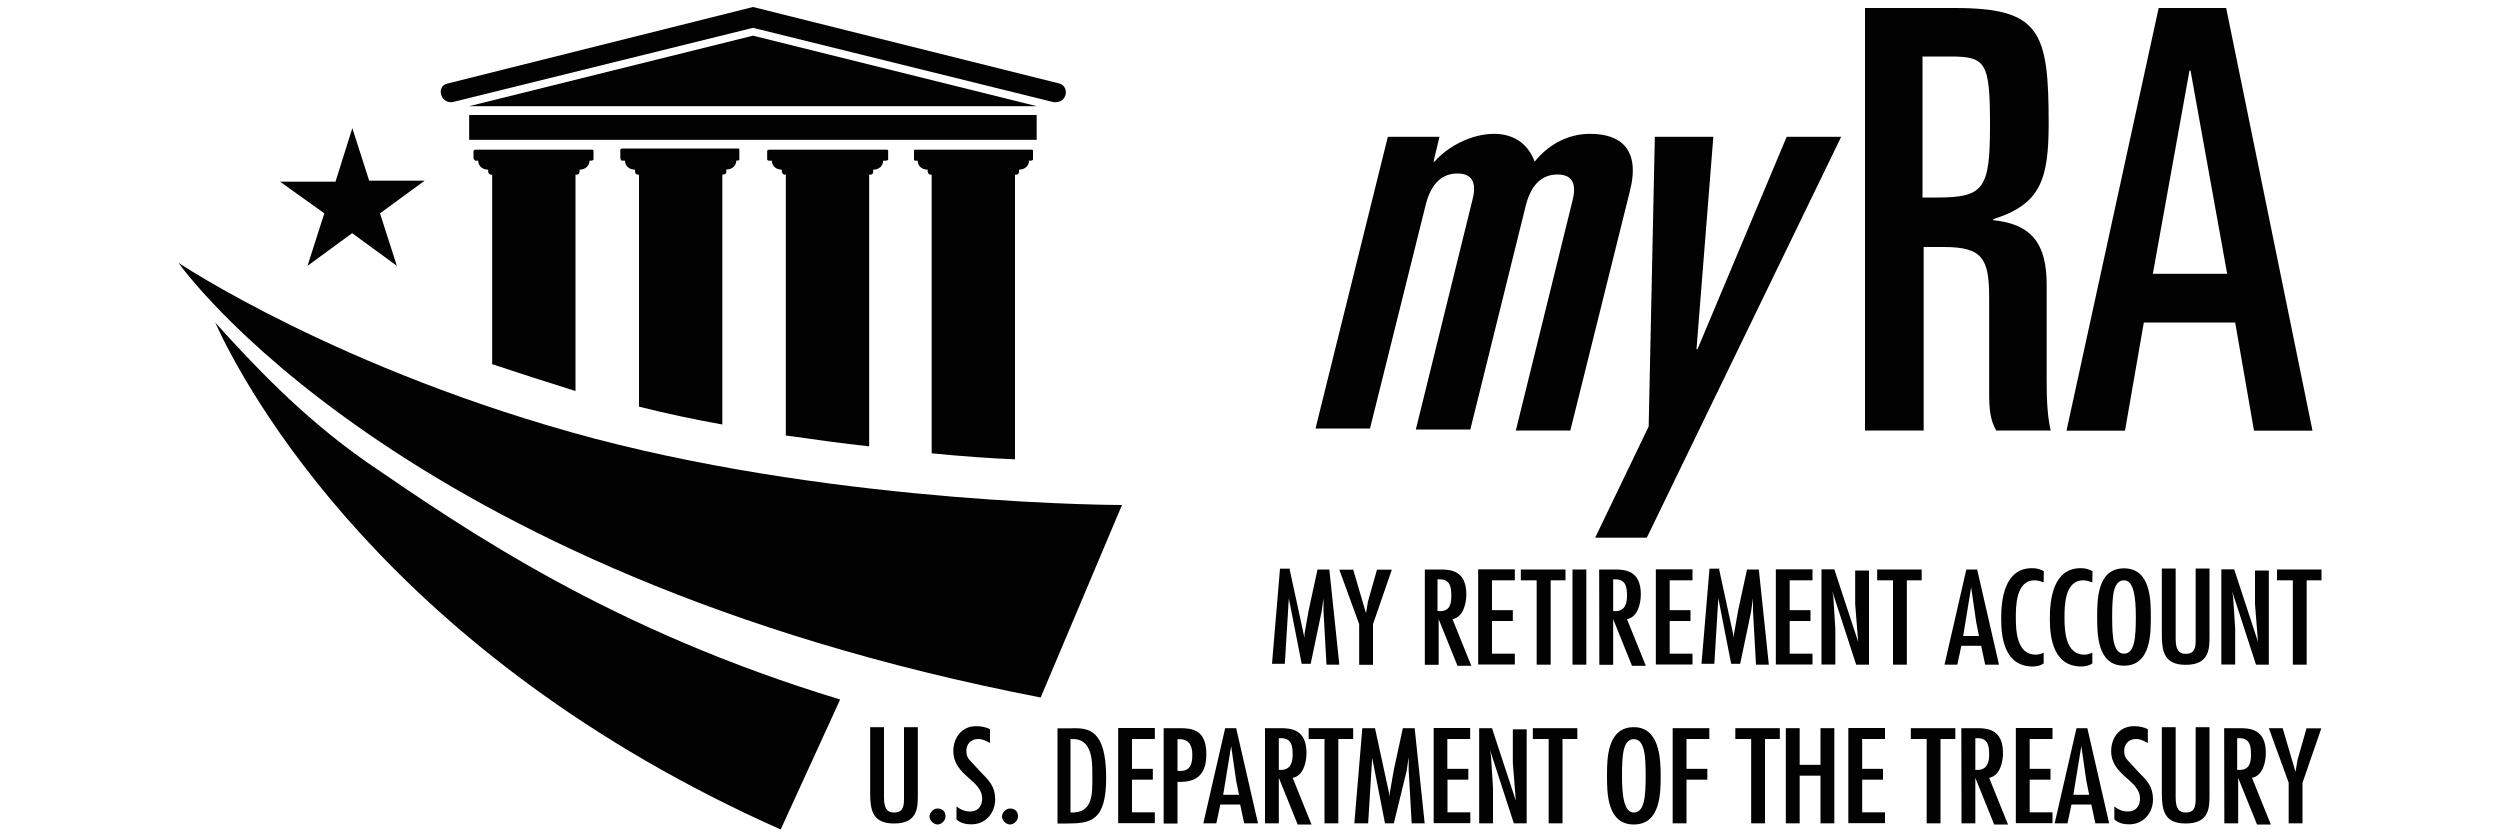
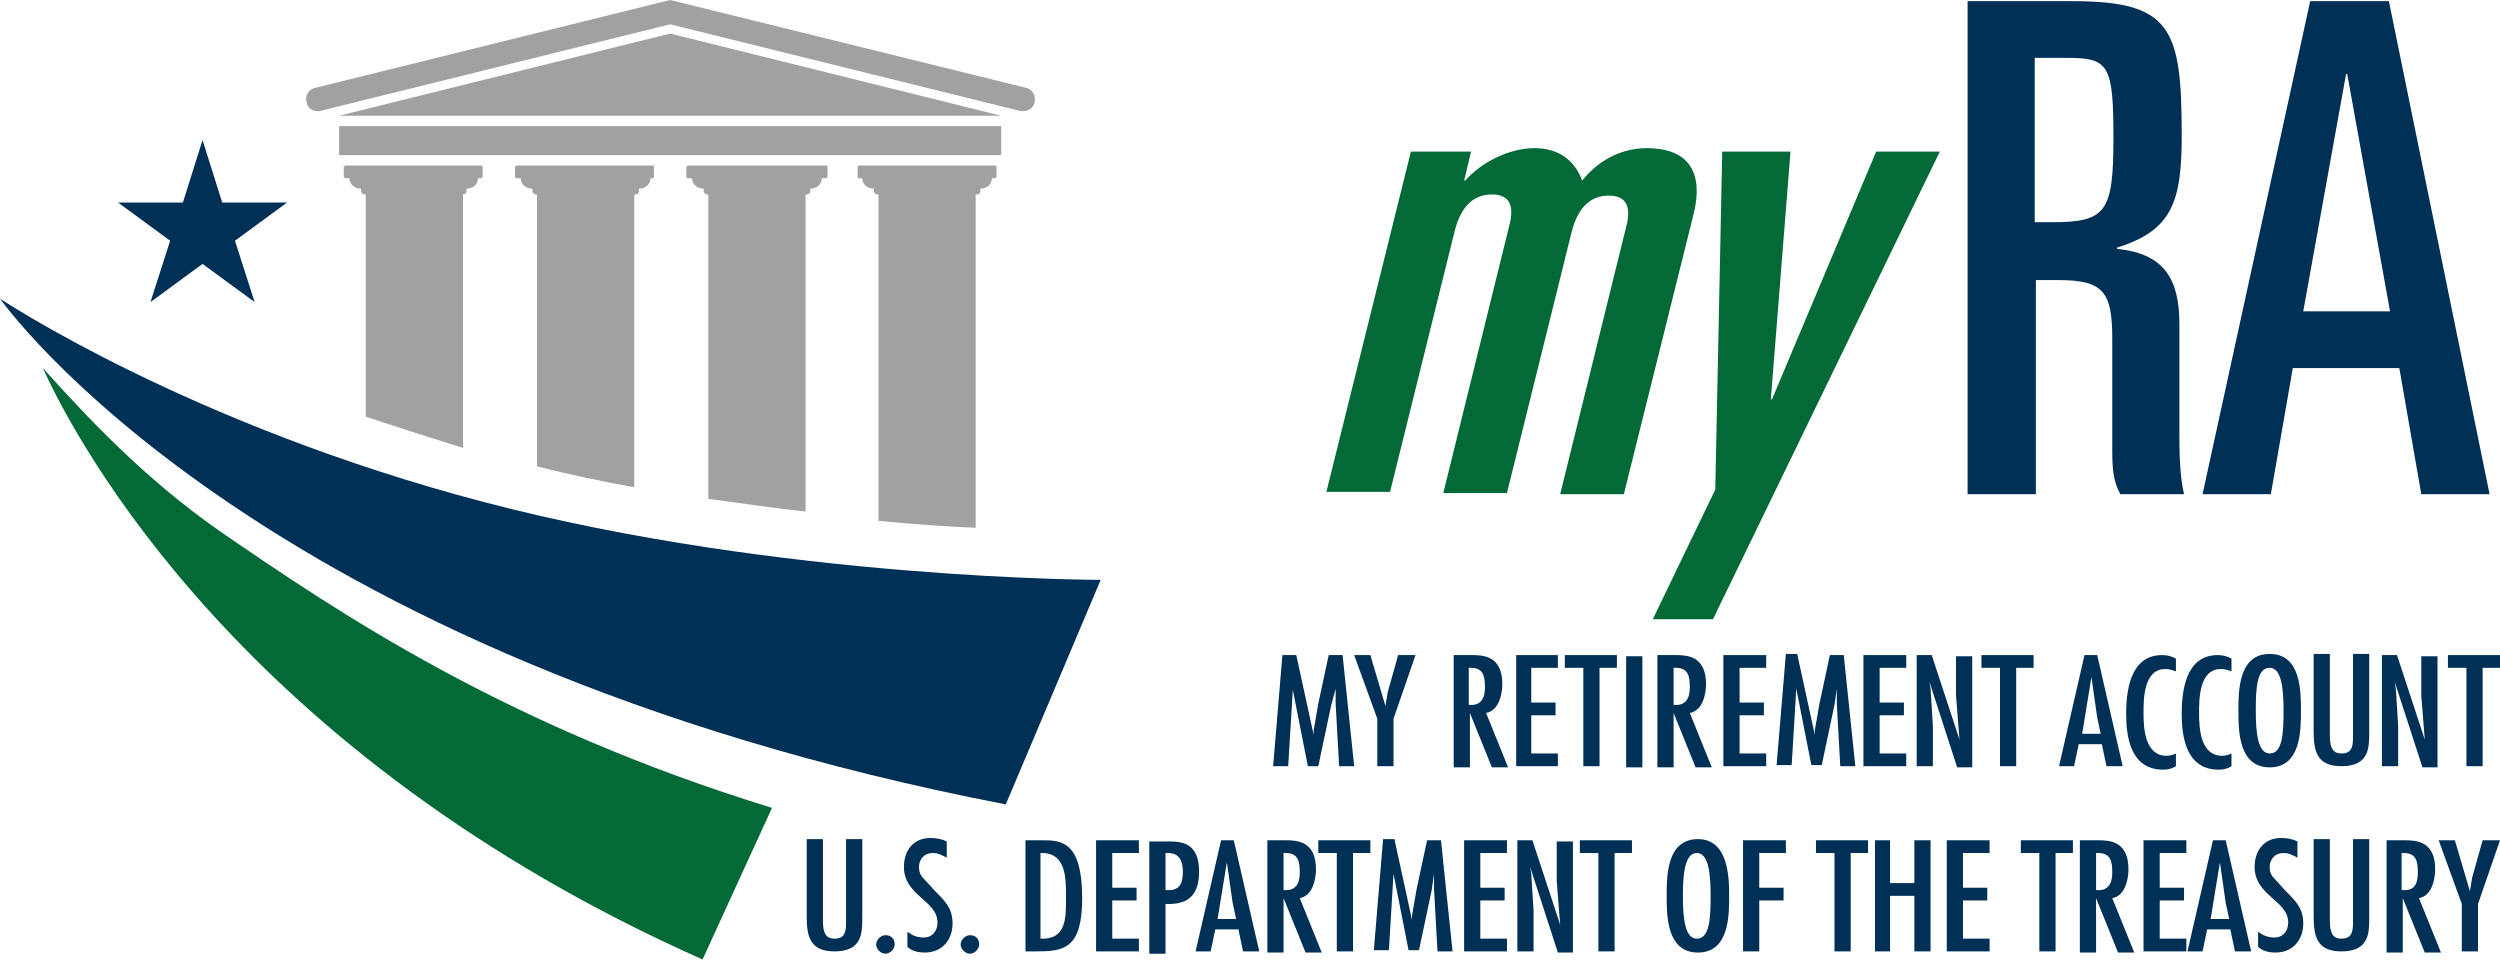
- <svg xmlns="http://www.w3.org/2000/svg" version="1.1" id="Layer_1" x="0px" y="0px" viewBox="0 0 1500 500" enable-background="new 0 0 1500 500" xml:space="preserve">
-   <g id="Page-1">
-     <g id="Imported-Layers" transform="translate(1, 1)">
-       <path id="Fill-1" fill="#020202" d="M831.7,81.1h31L859.1,96h0.6c7.7-8.9,22-16.7,35.7-16.7    c11.3,0,20.2,5.4,24.4,16.7c7.1-8.9,18.5-16.7,33.3-16.7c17.9,0,30.4,8.9,23.8,34.5l-35.7,143.5h-32.7l33.9-137.5    c2.4-8.9,1.2-16.1-8.9-16.1c-8.3,0-15.5,4.8-19,18.5l-33.3,134.5h-32.7l33.9-137.5c2.4-8.9,1.2-16.1-8.9-16.1    c-8.3,0-15.5,4.8-19,18.5L821,256.1h-32.7L831.7,81.1" />
-       <path id="Fill-2" fill="#020202" d="M991.9,81.1h35.1l-10.1,127.4h0.6L1071,81.1h32.7L987.1,321.6h-31    l32.1-66.7L991.9,81.1" />
-       <path id="Fill-3" fill="#020202" d="M1117.5,3.8h54.2c51.2,0,56.5,13.7,56.5,69    c0,33.9-4.8,48.8-33.3,57.7v0.6c23.8,2.4,32.1,14.9,32.1,38.7v55.4c0,8.9,0,22,2.4,32.1h-32.7c-3.6-6.5-4.2-12.5-4.2-22.6v-57.1    c0-23.8-4.2-30.4-27.4-30.4h-11.9v110.1H1118V3.8H1117.5z M1152.6,117.5h8.9c28,0,31.5-5.4,31.5-43.5c0-37.5-2.4-41.1-23.8-41.1    h-16.7V117.5L1152.6,117.5z" />
-       <path id="Fill-4" fill="#020202" d="M1294.2,3.8h40.5l51.8,253.6h-35.1l-11.3-64.9h-54.8l-11.3,64.9    h-35.1L1294.2,3.8L1294.2,3.8z M1290.7,163.3h44.6l-22-122h-0.6L1290.7,163.3L1290.7,163.3z" />
-       <path id="Fill-5" fill="#020202" d="M772.8,340.7l8.9,41.1l0,0v-2.4l2.4-13.7l5.4-25h7.1l6,57.1h-7.7    l-1.2-21.4l-0.6-10.7v-7.7l0,0l-1.2,8.3l-6.5,31H780l-7.7-39.3l0,0l-2.4,39.3h-7.7l4.8-57.1h6" />
-       <path id="Fill-6" fill="#020202" d="M810.9,340.7l7.7,26.2l0,0l1.2-7.1l5.4-19h8.9l-11.3,32.7v24.4    h-8.3v-24.4l-11.9-32.7H810.9" />
-       <path id="Fill-7" fill="#020202" d="M853.8,340.7h9.5c6,0,15.5,0.6,15.5,14.9c0,5.4-1.8,13.7-8.3,14.9    l11.3,28h-8.3l-11.3-28l0,0v27.4h-8.3V340.7L853.8,340.7z M869.8,356.7c0-5.4-0.6-10.1-7.1-10.1h-1.2v19    C868,366.3,869.8,362.7,869.8,356.7L869.8,356.7z" />
-       <path id="Fill-8" fill="#020202" d="M907.9,340.7v6.5h-13.7v17.9h12.5v6.5h-12.5v19.6h13.7v6.5h-22    v-57.1H907.9" />
-       <path id="Fill-9" fill="#020202" d="M938.3,340.7v6.5h-8.9v50.6H921v-50.6h-9.5v-6.5H938.3" />
-       <path id="Fill-10" fill="#020202" d="M942.5,340.7h8.3v57.1h-8.3V340.7z" />
-       <path id="Fill-11" fill="#020202" d="M958.5,340.7h9.5c6,0,15.5,0.6,15.5,14.9    c0,5.4-1.8,13.7-8.3,14.9l11.3,28h-8.3l-11.3-28l0,0v27.4h-8.3L958.5,340.7L958.5,340.7z M975.2,356.7c0-5.4-0.6-10.1-7.1-10.1    h-1.2v19C972.8,366.3,975.2,362.7,975.2,356.7L975.2,356.7z" />
-       <path id="Fill-12" fill="#020202" d="M1014.5,340.7v6.5h-13.7v17.9h12.5v6.5h-12.5v19.6h13.7v6.5h-22    v-57.1H1014.5" />
-       <path id="Fill-13" fill="#020202" d="M1030.5,340.7l8.9,41.1l0,0v-2.4l2.4-13.7l5.4-25h7.1l6,57.1    h-7.7l-1.2-21.4l-0.6-10.7v-7.7l0,0l-1.2,8.3l-6.5,31h-5.4l-7.7-39.3l0,0l-2.4,39.3h-7.7l4.8-57.1h6" />
-       <path id="Fill-14" fill="#020202" d="M1086.5,340.7v6.5h-13.7v17.9h12.5v6.5h-12.5v19.6h13.7v6.5h-22    v-57.1H1086.5" />
-       <path id="Fill-15" fill="#020202" d="M1099,357.3l1.2,19v21.4h-8.3v-57.1h7.7l14.3,43.5l0,0l-1.8-22.6    v-20.2h8.3v56.5h-7.7l-14.3-44l0,0L1099,357.3" />
-       <path id="Fill-16" fill="#020202" d="M1152,340.7v6.5h-8.9v50.6h-8.3v-50.6h-9.5v-6.5H1152" />
-       <path id="Fill-17" fill="#020202" d="M1185.3,340.7l13.1,57.1h-8.3l-2.4-11.3h-11.9l-2.4,11.3h-7.7    l13.1-57.1H1185.3L1185.3,340.7z M1184.7,372.2l-3-20.8l0,0l-4.8,29.2h9.5L1184.7,372.2L1184.7,372.2z" />
-       <path id="Fill-18" fill="#020202" d="M1225.2,348.4c-1.8-0.6-3.6-1.2-5.4-1.2    c-11.3,0-11.3,15.5-11.3,22.6c0,7.7,0.6,22,11.9,22c1.8,0,3.6-0.6,4.8-1.2v6.5c-1.8,1.2-4.2,1.8-6.5,1.8c-16.7,0-19-16.7-19-28.6    c0-11.3,1.8-30.4,18.5-30.4c3,0,4.8,0.6,7.1,1.8L1225.2,348.4" />
-       <path id="Fill-19" fill="#020202" d="M1254.4,348.4c-1.8-0.6-3.6-1.2-5.4-1.2    c-11.3,0-11.3,15.5-11.3,22.6c0,7.7,0.6,22,11.9,22c1.8,0,3.6-0.6,4.8-1.2v6.5c-1.8,1.2-4.2,1.8-6.5,1.8c-16.7,0-19-16.7-19-28.6    c0-11.3,1.8-30.4,18.5-30.4c3,0,4.8,0.6,7.1,1.8L1254.4,348.4" />
-       <path id="Fill-20" fill="#020202" d="M1289.5,369.2c0,10.1,0,29.2-16.1,29.2s-16.1-19-16.1-29.2    s0-29.2,16.1-29.2C1289.5,340.1,1289.5,359.1,1289.5,369.2L1289.5,369.2z M1266.3,369.2c0,11.9,0.6,22,7.1,22    c6.5,0,7.1-10.1,7.1-22c0-11.9-1.2-22-7.1-22C1266.9,347.2,1266.3,356.7,1266.3,369.2L1266.3,369.2z" />
-       <path id="Fill-21" fill="#020202" d="M1304.4,340.7v41.7c0,7.1,2.4,8.9,6,8.9c5.4,0,6-3.6,6-8.3v-42.9    h8.3v40.5c0,7.7,0,17.3-14.3,17.3c-13.1,0-14.3-8.3-14.3-18.5v-39.3h8.3" />
-       <path id="Fill-22" fill="#020202" d="M1338.9,357.3l1.2,19v21.4h-8.3v-57.1h7.7l14.3,43.5l0,0    l-1.8-22.6v-20.2h8.3v56.5h-7.7l-14.3-44l0,0L1338.9,357.3" />
-       <path id="Fill-23" fill="#020202" d="M1391.9,340.7v6.5h-8.9v50.6h-8.3v-50.6h-9.5v-6.5H1391.9" />
-       <path id="Fill-24" fill="#020202" d="M529.4,435.9v41.7c0,7.1,2.4,8.9,6,8.9c5.4,0,6-3.6,6-8.3v-42.9    h8.3v40.5c0,7.7,0,17.3-14.3,17.3c-13.1,0-14.3-8.3-14.3-18.5v-39.3h8.3" />
-       <path id="Fill-25" fill="#020202" d="M556.7,488.9c0-2.4,2.4-4.8,4.8-4.8c3,0,4.8,1.8,4.8,4.8    c0,2.4-2.4,4.8-4.8,4.8C559.1,493.6,556.7,491.3,556.7,488.9" />
-       <path id="Fill-26" fill="#020202" d="M593,444.8c-2.4-1.2-4.2-2.4-7.1-2.4c-4.8,0-7.1,3.6-7.1,7.1    c0,2.4,0.6,4.2,2.4,6l6,6.5c5.4,5.4,8.9,8.9,8.9,16.7c0,7.7-5.4,14.9-14.3,14.9c-3,0-6.5-0.6-8.9-3v-7.7c2.4,1.8,4.8,3,8.3,3    c4.8,0,7.1-3.6,7.1-7.7c0-11.3-17.3-13.7-17.3-28.6c0-7.7,4.8-14.9,13.7-14.9c3,0,6,0.6,8.3,1.8L593,444.8" />
-       <path id="Fill-27" fill="#020202" d="M600.2,488.9c0-2.4,2.4-4.8,4.8-4.8c3,0,4.8,1.8,4.8,4.8    c0,2.4-2.4,4.8-4.8,4.8C602.6,493.6,600.2,491.3,600.2,488.9" />
-       <path id="Fill-28" fill="#020202" d="M642.5,435.9c9.5,0,20.2,0.6,20.2,29.8    c0,26.2-9.5,27.4-23.8,27.4h-5.4v-57.1H642.5L642.5,435.9z M641.3,442.5v44c13.7,0.6,13.1-11.3,13.1-21.4    C654.4,456.7,655,441.3,641.3,442.5L641.3,442.5z" />
-       <path id="Fill-29" fill="#020202" d="M691.9,435.9v6.5h-13.7v17.9h12.5v6.5h-12.5v19.6h13.7v6.5h-22    v-57.1H691.9" />
-       <path id="Fill-30" fill="#020202" d="M697.2,493v-57.1h9.5c7.1,0,16.1,0.6,16.1,15.5    c0,11.3-4.8,17.3-17.3,16.7v25H697.2L697.2,493z M705.5,442.5v19c7.1,0.6,8.9-3,8.9-9.5c0-5.4-1.8-9.5-7.7-9.5H705.5L705.5,442.5z    " />
-       <path id="Fill-31" fill="#020202" d="M740.7,435.9l13.1,57.1h-8.3l-2.4-11.3h-11.9l-2.4,11.3H721    l13.1-57.1H740.7L740.7,435.9z M740.7,467.5l-3-20.8l0,0l-4.8,29.2h9.5L740.7,467.5L740.7,467.5z" />
-       <path id="Fill-32" fill="#020202" d="M757.9,435.9h9.5c6,0,15.5,0.6,15.5,14.9    c0,5.4-1.8,13.7-8.3,14.9l11.3,28h-8.3l-11.3-28l0,0V493h-8.3V435.9L757.9,435.9z M774.6,452c0-5.4-0.6-10.1-7.1-10.1h-1.2v19    C772.2,461.5,774.6,457.9,774.6,452L774.6,452z" />
-       <path id="Fill-33" fill="#020202" d="M810.9,435.9v6.5H802V493h-8.3v-50.6h-9.5v-6.5H810.9" />
-       <path id="Fill-34" fill="#020202" d="M824,435.9l8.9,41.1l0,0v-2.4l2.4-13.7l5.4-25h7.1l6,57.1H846    l-1.2-21.4l-0.6-10.7v-7.7l0,0l-1.2,8.3l-7.7,31.5H830l-7.7-39.3l0,0l-2.4,39.3h-8.3l4.8-57.1H824" />
-       <path id="Fill-35" fill="#020202" d="M881.1,435.9v6.5h-13.7v17.9H880v6.5h-12.5v19.6h13.7v6.5h-22    v-57.1H881.1" />
-       <path id="Fill-36" fill="#020202" d="M893.6,452.6l1.2,19V493h-8.3v-57.1h7.7l14.3,43.5l0,0l-1.8-22.6    v-20.2h8.3V493h-7.7L893,449l0,0L893.6,452.6" />
-       <path id="Fill-37" fill="#020202" d="M945.4,435.9v6.5h-8.9V493h-8.3v-50.6h-9.5v-6.5H945.4" />
-       <path id="Fill-38" fill="#020202" d="M995.4,464.5c0,10.1,0,29.2-16.1,29.2s-16.1-19-16.1-29.2    c0-10.1,0-29.2,16.1-29.2C994.8,435.3,995.4,454.4,995.4,464.5L995.4,464.5z M972.2,464.5c0,11.9,1.2,22,7.1,22    c6.5,0,7.1-10.1,7.1-22c0-11.9-0.6-22-7.1-22S972.2,452,972.2,464.5L972.2,464.5z" />
-       <path id="Fill-39" fill="#020202" d="M1024.6,435.9v6.5h-13.7v17.9h12.5v6.5h-12.5V493h-8.3v-57.1    H1024.6" />
-       <path id="Fill-40" fill="#020202" d="M1066.9,435.9v6.5h-8.9V493h-8.3v-50.6h-9.5v-6.5H1066.9" />
-       <path id="Fill-41" fill="#020202" d="M1078.8,435.9v22h12.5v-22h8.3V493h-8.3v-28.6h-12.5V493h-8.3    v-57.1H1078.8" />
-       <path id="Fill-42" fill="#020202" d="M1130,435.9v6.5h-13.7v17.9h12.5v6.5h-12.5v19.6h13.7v6.5h-22    v-57.1H1130" />
-       <path id="Fill-43" fill="#020202" d="M1172.2,435.9v6.5h-8.9V493h-8.3v-50.6h-9.5v-6.5H1172.2" />
-       <path id="Fill-44" fill="#020202" d="M1175.8,435.9h9.5c6,0,15.5,0.6,15.5,14.9    c0,5.4-1.8,13.7-8.3,14.9l11.3,28h-8.3l-11.3-28l0,0V493h-8.3L1175.8,435.9L1175.8,435.9z M1192.5,452c0-5.4-0.6-10.1-7.1-10.1    h-1.2v19C1190.1,461.5,1192.5,457.9,1192.5,452L1192.5,452z" />
-       <path id="Fill-45" fill="#020202" d="M1230.5,435.9v6.5h-13.7v17.9h12.5v6.5h-12.5v19.6h13.7v6.5h-22    v-57.1H1230.5" />
-       <path id="Fill-46" fill="#020202" d="M1251.4,435.9l13.1,57.1h-8.3l-2.4-11.3h-11.9l-2.4,11.3h-7.7    l13.1-57.1H1251.4L1251.4,435.9z M1250.8,467.5l-3-20.8l0,0l-4.8,29.2h9.5L1250.8,467.5L1250.8,467.5z" />
-       <path id="Fill-47" fill="#020202" d="M1287.7,444.8c-2.4-1.2-4.2-2.4-7.1-2.4c-4.8,0-7.1,3.6-7.1,7.1    c0,2.4,0.6,4.2,2.4,6l6,6.5c5.4,5.4,8.9,8.9,8.9,16.7c0,7.7-5.4,14.9-14.3,14.9c-3,0-6.5-0.6-8.9-3v-7.7c2.4,1.8,4.8,3,8.3,3    c4.8,0,7.1-3.6,7.1-7.7c0-11.3-17.3-13.7-17.3-28.6c0-7.7,4.8-14.9,13.7-14.9c3,0,6,0.6,8.3,1.8V444.8" />
-       <path id="Fill-48" fill="#020202" d="M1304.4,435.9v41.7c0,7.1,2.4,8.9,6,8.9c5.4,0,6-3.6,6-8.3v-42.9    h8.3v40.5c0,7.7,0,17.3-14.3,17.3c-13.1,0-14.3-8.3-14.3-18.5v-39.3h8.3" />
-       <path id="Fill-49" fill="#020202" d="M1333.5,435.9h9.5c6,0,15.5,0.6,15.5,14.9    c0,5.4-1.8,13.7-8.3,14.9l11.3,28h-8.3l-11.3-28l0,0V493h-8.3L1333.5,435.9L1333.5,435.9z M1349.6,452c0-5.4-0.6-10.1-7.1-10.1    h-1.2v19C1347.8,461.5,1349.6,457.9,1349.6,452L1349.6,452z" />
-       <path id="Fill-50" fill="#020202" d="M1368.6,435.9l7.7,26.2l0,0l1.2-7.1l5.4-19h8.9l-11.3,32.7V493    h-8.3v-24.4l-11.9-32.7H1368.6" />
-       <path id="Fill-51" fill="#020202" d="M193.6,127l-10.1,31.5l26.8-19.6l26.8,19.6L227,127l26.8-19.6    h-33.3l-10.1-31.5l-10.1,32.1h-33.3L193.6,127" />
-       <path id="Fill-52" fill="#020202" d="M450.8,20.4L450.8,20.4L280.5,62.7H621L450.8,20.4" />
-       <path id="Fill-53" fill="#020202" d="M269.2,60.3c0.6,0,1.2,0,1.2,0l180.4-44.6l180.4,44.6    c0.6,0,1.2,0,1.2,0c3,0,5.4-1.8,6-4.8c0.6-3-1.2-6-4.2-6.5L450.8,3.2L268,49c-3.6,0.6-5.4,3.6-4.2,7.1    C264.5,58.5,266.9,60.3,269.2,60.3" />
-       <path id="Fill-54" fill="#020202" d="M345.4,82.9H621V68H280.5v14.9H345.4" />
-       <path id="Fill-55" fill="#020202" d="M460.3,95.4h1.8c0,3,2.4,5.4,6,5.4v1.2c0,0.6,0.6,1.8,1.8,1.8    h0.6v156.5c17.3,2.4,33.9,4.8,50,6.5V103.8h0.6c1.2,0,1.8-0.6,1.8-1.8v-1.2c3.6,0,6-2.4,6-5.4h1.8c0.6,0,1.2-0.6,1.2-0.6v-5.4    c0-0.6-0.6-0.6-1.2-0.6h-70.2c-0.6,0-1.2,0.6-1.2,0.6v4.8C459.1,94.8,459.7,95.4,460.3,95.4" />
-       <path id="Fill-56" fill="#020202" d="M547.8,95.4h1.8c0,3,2.4,5.4,6,5.4v1.2c0,0.6,0.6,1.8,1.8,1.8    h0.6V271c18.5,1.8,35.1,3,50,3.6V103.8h0.6c1.2,0,1.8-0.6,1.8-1.8v-1.2c3.6,0,6-2.4,6-5.4h1.2c0.6,0,1.2-0.6,1.2-0.6v-5.4    c0-0.6-0.6-0.6-1.2-0.6h-69.6c-0.6,0-0.6,0.6-0.6,0.6v4.8C547.2,94.8,547.8,95.4,547.8,95.4" />
-       <path id="Fill-57" fill="#020202" d="M284.1,95.4h1.8c0,3,2.4,5.4,6,5.4v1.2c0,0.6,0.6,1.8,1.8,1.8    h0.6v113.7c16.1,5.4,32.7,10.7,50,16.1V103.8h0.6c1.2,0,1.8-0.6,1.8-1.8v-1.2c3.6,0,6-2.4,6-5.4h1.2c0.6,0,1.2-0.6,1.2-0.6v-5.4    c0-0.6-0.6-0.6-1.2-0.6h-69.6c-0.6,0-1.2,0.6-1.2,0.6v4.8C283.5,94.8,284.1,95.4,284.1,95.4" />
-       <path id="Fill-58" fill="#020202" d="M372.2,95.4h1.8c0,3,2.4,5.4,6,5.4v1.2c0,0.6,0.6,1.8,1.8,1.8    h0.6V243c16.7,4.2,33.3,7.7,50,10.7v-150h0.6c1.2,0,1.8-0.6,1.8-1.8v-1.2c3.6,0,6-2.4,6-5.4h1.2c0.6,0,0.6-0.6,0.6-0.6v-5.4    c0-1.2,0-1.2-0.6-1.2h-69.6c-0.6,0-1.2,0.6-1.2,0.6v5.4C371.6,94.8,371.6,95.4,372.2,95.4" />
-       <path id="Fill-59" fill="#020202" d="M219.2,276.4c-39.3-27.4-69-59.5-91.1-83.9    c17.9,39.3,103.6,199.4,339.3,304.2l35.7-78C365.7,377,280,318,219.2,276.4" />
-       <path id="Fill-60" fill="#020202" d="M623.4,417.5L672.2,302c0,0-164.9,0-316.7-39.9    c-152.4-40.5-249.4-105.4-249.4-105.4S235.9,342.5,623.4,417.5" />
+ <svg xmlns="http://www.w3.org/2000/svg" version="1.1" id="Layer_1" x="0px" y="0px" viewBox="0 0 216 82.9" enable-background="new 0 0 216 82.9" xml:space="preserve">
+   <g>
+     <path fill="#036A37" d="M121.9,13.1h5.2l-0.6,2.5h0.1c1.3-1.5,3.7-2.8,6-2.8c1.9,0,3.4,0.9,4.1,2.8c1.2-1.5,3.1-2.8,5.6-2.8   c3,0,5.1,1.5,4,5.8l-6,24.1h-5.5l5.7-23.1c0.4-1.5,0.2-2.7-1.5-2.7c-1.4,0-2.6,0.8-3.2,3.1l-5.6,22.6h-5.5l5.7-23.1   c0.4-1.5,0.2-2.7-1.5-2.7c-1.4,0-2.6,0.8-3.2,3.1l-5.6,22.6h-5.5L121.9,13.1z" />
+     <path fill="#036A37" d="M148.8,13.1h5.9L153,34.5h0.1l9-21.4h5.5l-19.6,40.4h-5.2l5.4-11.2L148.8,13.1z" />
+     <path fill="#003056" d="M169.9,0.1h9.1c8.6,0,9.5,2.3,9.5,11.6c0,5.7-0.8,8.2-5.6,9.7v0.1c4,0.4,5.4,2.5,5.4,6.5v9.3   c0,1.5,0,3.7,0.4,5.4h-5.5c-0.6-1.1-0.7-2.1-0.7-3.8v-9.6c0-4-0.7-5.1-4.6-5.1h-2v18.5h-5.9V0.1z M175.8,19.2h1.5   c4.7,0,5.3-0.9,5.3-7.3c0-6.3-0.4-6.9-4-6.9h-2.8V19.2z" />
+     <path fill="#003056" d="M199.6,0.1h6.8l8.7,42.6h-5.9l-1.9-10.9h-9.2l-1.9,10.9h-5.9L199.6,0.1z M199,26.9h7.5l-3.7-20.5h-0.1   L199,26.9z" />
+     <g>
+       <path fill="#003056" d="M112,56.6l1.5,6.9h0l0-0.4l0.4-2.3l0.9-4.2h1.2l1,9.6h-1.3l-0.2-3.6l-0.1-1.8l0-1.3h0L115,61l-1.1,5.2H113    l-1.3-6.6h0l-0.4,6.6h-1.3l0.8-9.6H112z" />
+       <path fill="#003056" d="M118.4,56.6l1.3,4.4h0l0.2-1.2l0.9-3.2h1.5l-1.9,5.5v4.1H119v-4.1l-2-5.5H118.4z" />
+       <path fill="#003056" d="M125.6,56.6h1.6c1,0,2.6,0.1,2.6,2.5c0,0.9-0.3,2.3-1.4,2.5l1.9,4.7h-1.4l-1.9-4.7h0v4.7h-1.4V56.6z     M128.3,59.4c0-0.9-0.1-1.7-1.2-1.7h-0.2v3.2C127.9,61,128.3,60.4,128.3,59.4z" />
+       <path fill="#003056" d="M134.6,56.6v1.1h-2.3v3h2.1v1.1h-2.1v3.3h2.3v1.1H131v-9.6H134.6z" />
+       <path fill="#003056" d="M139.7,56.6v1.1h-1.5v8.5h-1.4v-8.5h-1.6v-1.1H139.7z" />
+       <path fill="#003056" d="M141.9,66.3h-1.4v-9.6h1.4V66.3z" />
+       <path fill="#003056" d="M143.2,56.6h1.6c1,0,2.6,0.1,2.6,2.5c0,0.9-0.3,2.3-1.4,2.5l1.9,4.7h-1.4l-1.9-4.7h0v4.7h-1.4V56.6z     M146,59.4c0-0.9-0.1-1.7-1.2-1.7h-0.2v3.2C145.6,61,146,60.4,146,59.4z" />
+       <path fill="#003056" d="M152.6,56.6v1.1h-2.3v3h2.1v1.1h-2.1v3.3h2.3v1.1h-3.7v-9.6H152.6z" />
+       <path fill="#003056" d="M155.3,56.6l1.5,6.9h0l0-0.4l0.4-2.3l0.9-4.2h1.2l1,9.6h-1.3l-0.2-3.6l-0.1-1.8l0-1.3h0l-0.2,1.4l-1.1,5.2    h-0.9l-1.3-6.6h0l-0.4,6.6h-1.3l0.8-9.6H155.3z" />
+       <path fill="#003056" d="M164.7,56.6v1.1h-2.3v3h2.1v1.1h-2.1v3.3h2.3v1.1H161v-9.6H164.7z" />
+       <path fill="#003056" d="M166.8,59.5l0.2,3.2v3.5h-1.4v-9.6h1.3l2.4,7.3l0,0l-0.3-3.8v-3.4h1.4v9.6h-1.3l-2.4-7.4l0,0L166.8,59.5z" />
+       <path fill="#003056" d="M175.7,56.6v1.1h-1.5v8.5h-1.4v-8.5h-1.6v-1.1H175.7z" />
+       <path fill="#003056" d="M181.2,56.6l2.2,9.6h-1.4l-0.4-1.9h-2l-0.4,1.9h-1.3l2.2-9.6H181.2z M181.2,62l-0.5-3.5h0l-0.8,4.9h1.6    L181.2,62z" />
+       <path fill="#003056" d="M188,58c-0.3-0.1-0.6-0.2-0.9-0.2c-1.9,0-1.9,2.6-1.9,3.8c0,1.3,0.1,3.7,2,3.7c0.3,0,0.6-0.1,0.8-0.2v1.1    c-0.3,0.2-0.7,0.3-1.1,0.3c-2.8,0-3.2-2.8-3.2-4.8c0-1.9,0.3-5.1,3.1-5.1c0.5,0,0.8,0.1,1.2,0.3V58z" />
+       <path fill="#003056" d="M192.8,58c-0.3-0.1-0.6-0.2-0.9-0.2c-1.9,0-1.9,2.6-1.9,3.8c0,1.3,0.1,3.7,2,3.7c0.3,0,0.6-0.1,0.8-0.2    v1.1c-0.3,0.2-0.7,0.3-1.1,0.3c-2.8,0-3.2-2.8-3.2-4.8c0-1.9,0.3-5.1,3.1-5.1c0.5,0,0.8,0.1,1.2,0.3V58z" />
+       <path fill="#003056" d="M198.8,61.4c0,1.7,0,4.9-2.7,4.9c-2.7,0-2.7-3.2-2.7-4.9c0-1.7,0-4.9,2.7-4.9    C198.8,56.5,198.8,59.7,198.8,61.4z M194.9,61.4c0,2,0.2,3.7,1.2,3.7c1.1,0,1.2-1.7,1.2-3.7s-0.2-3.7-1.2-3.7    C195,57.7,194.9,59.4,194.9,61.4z" />
+       <path fill="#003056" d="M201.3,56.6v7c0,1.2,0.4,1.5,1,1.5c0.9,0,1-0.6,1-1.4v-7.2h1.4v6.8c0,1.3,0,2.9-2.4,2.9    c-2.2,0-2.4-1.4-2.4-3.1v-6.6H201.3z" />
+       <path fill="#003056" d="M207,59.5l0.2,3.2v3.5h-1.4v-9.6h1.3l2.4,7.3l0,0l-0.3-3.8v-3.4h1.4v9.6h-1.3l-2.4-7.4l0,0L207,59.5z" />
+       <path fill="#003056" d="M216,56.6v1.1h-1.5v8.5h-1.4v-8.5h-1.6v-1.1H216z" />
+       <path fill="#003056" d="M71.1,72.6v7c0,1.2,0.4,1.5,1,1.5c0.9,0,1-0.6,1-1.4v-7.2h1.4v6.8c0,1.3,0,2.9-2.4,2.9    c-2.2,0-2.4-1.4-2.4-3.1v-6.6H71.1z" />
+       <path fill="#003056" d="M75.7,81.6c0-0.4,0.4-0.8,0.8-0.8c0.5,0,0.8,0.3,0.8,0.8c0,0.4-0.4,0.8-0.8,0.8    C76.1,82.4,75.7,82,75.7,81.6z" />
+       <path fill="#003056" d="M81.8,74.1c-0.4-0.2-0.7-0.4-1.2-0.4c-0.8,0-1.2,0.6-1.2,1.2c0,0.4,0.1,0.7,0.4,1l1,1.1    c0.9,0.9,1.5,1.5,1.5,2.8c0,1.4-0.9,2.5-2.4,2.5c-0.5,0-1.1-0.1-1.5-0.5v-1.3c0.4,0.3,0.8,0.5,1.4,0.5c0.8,0,1.2-0.6,1.2-1.3    c0-1.9-2.9-2.3-2.9-4.8c0-1.4,0.8-2.5,2.3-2.5c0.5,0,1,0.1,1.4,0.3L81.8,74.1z" />
+       <path fill="#003056" d="M83,81.6c0-0.4,0.4-0.8,0.8-0.8c0.5,0,0.8,0.3,0.8,0.8c0,0.4-0.4,0.8-0.8,0.8C83.4,82.4,83,82,83,81.6z" />
+       <path fill="#003056" d="M90.1,72.6c1.6,0,3.4,0.1,3.4,5c0,4.4-1.6,4.6-4,4.6h-0.9v-9.6H90.1z M89.9,73.7v7.4    c2.3,0.1,2.2-1.9,2.2-3.6C92.1,76.1,92.2,73.6,89.9,73.7z" />
+       <path fill="#003056" d="M98.4,72.6v1.1h-2.3v3h2.1v1.1h-2.1v3.3h2.3v1.1h-3.7v-9.6H98.4z" />
+       <path fill="#003056" d="M99.3,82.3v-9.6h1.6c1.2,0,2.7,0.1,2.7,2.6c0,1.9-0.8,2.9-2.9,2.8v4.3H99.3z M100.7,73.7v3.2    c1.2,0.1,1.5-0.5,1.5-1.6c0-0.9-0.3-1.6-1.3-1.6H100.7z" />
+       <path fill="#003056" d="M106.6,72.6l2.2,9.6h-1.4l-0.4-1.9h-2l-0.4,1.9h-1.3l2.2-9.6H106.6z M106.5,78l-0.5-3.5h0l-0.8,4.9h1.6    L106.5,78z" />
+       <path fill="#003056" d="M109.5,72.6h1.6c1,0,2.6,0.1,2.6,2.5c0,0.9-0.3,2.3-1.4,2.5l1.9,4.7h-1.4l-1.9-4.7h0v4.7h-1.4V72.6z     M112.3,75.4c0-0.9-0.1-1.7-1.2-1.7h-0.2v3.2C111.9,77,112.3,76.4,112.3,75.4z" />
+       <path fill="#003056" d="M118.4,72.6v1.1h-1.5v8.5h-1.4v-8.5h-1.6v-1.1H118.4z" />
+       <path fill="#003056" d="M120.5,72.6l1.5,6.9h0l0-0.4l0.4-2.3l0.9-4.2h1.2l1,9.6h-1.3l-0.2-3.6l-0.1-1.8l0-1.3h0l-0.2,1.4l-1.1,5.2    h-0.9l-1.3-6.6h0l-0.4,6.6h-1.3l0.8-9.6H120.5z" />
+       <path fill="#003056" d="M130.2,72.6v1.1h-2.3v3h2.1v1.1h-2.1v3.3h2.3v1.1h-3.7v-9.6H130.2z" />
+       <path fill="#003056" d="M132.3,75.5l0.2,3.2v3.5h-1.4v-9.6h1.3l2.4,7.3l0,0l-0.3-3.8v-3.4h1.4v9.6h-1.3l-2.4-7.4l0,0L132.3,75.5z" />
+       <path fill="#003056" d="M141,72.6v1.1h-1.5v8.5h-1.4v-8.5h-1.6v-1.1H141z" />
+       <path fill="#003056" d="M149.4,77.4c0,1.7,0,4.9-2.7,4.9c-2.7,0-2.7-3.2-2.7-4.9c0-1.7,0-4.9,2.7-4.9    C149.3,72.5,149.4,75.7,149.4,77.4z M145.4,77.4c0,2,0.2,3.7,1.2,3.7c1.1,0,1.2-1.7,1.2-3.7s-0.2-3.7-1.2-3.7    C145.6,73.7,145.4,75.4,145.4,77.4z" />
+       <path fill="#003056" d="M154.3,72.6v1.1H152v3h2.1v1.1H152v4.4h-1.4v-9.6H154.3z" />
+       <path fill="#003056" d="M161.4,72.6v1.1h-1.5v8.5h-1.4v-8.5h-1.6v-1.1H161.4z" />
+       <path fill="#003056" d="M163.3,72.6v3.7h2.1v-3.7h1.4v9.6h-1.4v-4.8h-2.1v4.8H162v-9.6H163.3z" />
+       <path fill="#003056" d="M171.9,72.6v1.1h-2.3v3h2.1v1.1h-2.1v3.3h2.3v1.1h-3.7v-9.6H171.9z" />
+       <path fill="#003056" d="M179.1,72.6v1.1h-1.5v8.5h-1.4v-8.5h-1.6v-1.1H179.1z" />
+       <path fill="#003056" d="M179.7,72.6h1.6c1,0,2.6,0.1,2.6,2.5c0,0.9-0.3,2.3-1.4,2.5l1.9,4.7H183l-1.9-4.7h0v4.7h-1.4V72.6z     M182.5,75.4c0-0.9-0.1-1.7-1.2-1.7h-0.2v3.2C182.1,77,182.5,76.4,182.5,75.4z" />
+       <path fill="#003056" d="M188.9,72.6v1.1h-2.3v3h2.1v1.1h-2.1v3.3h2.3v1.1h-3.7v-9.6H188.9z" />
+       <path fill="#003056" d="M192.3,72.6l2.2,9.6h-1.4l-0.4-1.9h-2l-0.4,1.9H189l2.2-9.6H192.3z M192.3,78l-0.5-3.5h0l-0.8,4.9h1.6    L192.3,78z" />
+       <path fill="#003056" d="M198.5,74.1c-0.4-0.2-0.7-0.4-1.2-0.4c-0.8,0-1.2,0.6-1.2,1.2c0,0.4,0.1,0.7,0.4,1l1,1.1    c0.9,0.9,1.5,1.5,1.5,2.8c0,1.4-0.9,2.5-2.4,2.5c-0.5,0-1.1-0.1-1.5-0.5v-1.3c0.4,0.3,0.8,0.5,1.4,0.5c0.8,0,1.2-0.6,1.2-1.3    c0-1.9-2.9-2.3-2.9-4.8c0-1.4,0.8-2.5,2.3-2.5c0.5,0,1,0.1,1.4,0.3L198.5,74.1z" />
+       <path fill="#003056" d="M201.3,72.6v7c0,1.2,0.4,1.5,1,1.5c0.9,0,1-0.6,1-1.4v-7.2h1.4v6.8c0,1.3,0,2.9-2.4,2.9    c-2.2,0-2.4-1.4-2.4-3.1v-6.6H201.3z" />
+       <path fill="#003056" d="M206.2,72.6h1.6c1,0,2.6,0.1,2.6,2.5c0,0.9-0.3,2.3-1.4,2.5l1.9,4.7h-1.4l-1.9-4.7h0v4.7h-1.4V72.6z     M208.9,75.4c0-0.9-0.1-1.7-1.2-1.7h-0.2v3.2C208.6,77,208.9,76.4,208.9,75.4z" />
+       <path fill="#003056" d="M212.1,72.6l1.3,4.4h0l0.2-1.2l0.9-3.2h1.5l-1.9,5.5v4.1h-1.4v-4.1l-2-5.5H212.1z" />
    </g>
+     <path fill="#003056" d="M14.7,20.8l-1.7,5.3l4.5-3.3l4.5,3.3l-1.7-5.3l4.5-3.3l-5.6,0l-1.7-5.4l-1.7,5.4l-5.6,0L14.7,20.8z" />
+     <polygon fill="#A0A1A2" points="57.9,2.9 57.9,2.9 29.3,10 86.5,10  " />
+     <path fill="#A0A1A2" d="M27.4,9.6c0.1,0,0.2,0,0.2,0l30.3-7.5l30.3,7.5c0.1,0,0.2,0,0.2,0c0.5,0,0.9-0.3,1-0.8   c0.1-0.5-0.2-1.1-0.7-1.2L57.9,0l0,0l0,0L27.2,7.6c-0.5,0.1-0.9,0.7-0.7,1.2C26.5,9.3,27,9.6,27.4,9.6z" />
+     <polygon fill="#A0A1A2" points="40.2,13.4 45.9,13.4 55.1,13.4 60.9,13.4 70.1,13.4 75.8,13.4 85,13.4 86.5,13.4 86.5,10.9    29.3,10.9 29.3,13.4 31,13.4  " />
+     <path fill="#A0A1A2" d="M59.5,15.4h0.3c0,0.5,0.4,0.9,1,0.9v0.2c0,0.1,0.1,0.3,0.3,0.3h0.1v26.3c2.9,0.4,5.7,0.8,8.4,1.1V16.8h0.1   c0.2,0,0.3-0.1,0.3-0.3v-0.2c0.6,0,1-0.4,1-0.9h0.3c0.1,0,0.2-0.1,0.2-0.1v-0.9c0-0.1-0.1-0.1-0.2-0.1H59.5c-0.1,0-0.2,0.1-0.2,0.1   v0.9C59.3,15.4,59.4,15.4,59.5,15.4z" />
+     <path fill="#A0A1A2" d="M74.2,15.4h0.3c0,0.5,0.4,0.9,1,0.9v0.2c0,0.1,0.1,0.3,0.3,0.3h0.1V45c3.1,0.3,5.9,0.5,8.4,0.6V16.8h0.1   c0.2,0,0.3-0.1,0.3-0.3v-0.2c0.6,0,1-0.4,1-0.9h0.2c0.1,0,0.2-0.1,0.2-0.1v-0.9c0-0.1-0.1-0.1-0.2-0.1H74.2c-0.1,0-0.1,0.1-0.1,0.1   v0.9C74.1,15.4,74.1,15.4,74.2,15.4z" />
+     <path fill="#A0A1A2" d="M29.9,15.4h0.3c0,0.5,0.4,0.9,1,0.9v0.2c0,0.1,0.1,0.3,0.3,0.3h0.1V36c2.7,0.9,5.5,1.8,8.4,2.7V16.8H40   c0.2,0,0.3-0.1,0.3-0.3v-0.2c0.6,0,1-0.4,1-0.9h0.2c0.1,0,0.2-0.1,0.2-0.1v-0.9c0-0.1-0.1-0.1-0.2-0.1H29.9c-0.1,0-0.2,0.1-0.2,0.1   v0.9C29.8,15.4,29.8,15.4,29.9,15.4z" />
+     <path fill="#A0A1A2" d="M44.7,15.4H45c0,0.5,0.4,0.9,1,0.9v0.2c0,0.1,0.1,0.3,0.3,0.3h0.1v23.5c2.8,0.7,5.6,1.3,8.4,1.8V16.8h0.1   c0.2,0,0.3-0.1,0.3-0.3v-0.2c0.6,0,1-0.4,1-0.9h0.2c0.1,0,0.1-0.1,0.1-0.1v-0.9c0-0.1-0.1-0.1-0.1-0.1H44.7c-0.1,0-0.2,0.1-0.2,0.1   v0.9C44.5,15.4,44.6,15.4,44.7,15.4z" />
+     <path fill="#036A37" d="M19,45.9c-6.6-4.6-11.6-10-15.3-14.1c3,6.6,17.4,33.5,57,51.1l6-13.1C43.6,62.7,29.2,52.9,19,45.9z" />
+     <path fill="#003056" d="M86.9,69.5l8.2-19.4c0,0-27.7,0-53.2-6.7C16.3,36.7,0,25.8,0,25.8S21.7,56.9,86.9,69.5z" />
  </g>
</svg>
